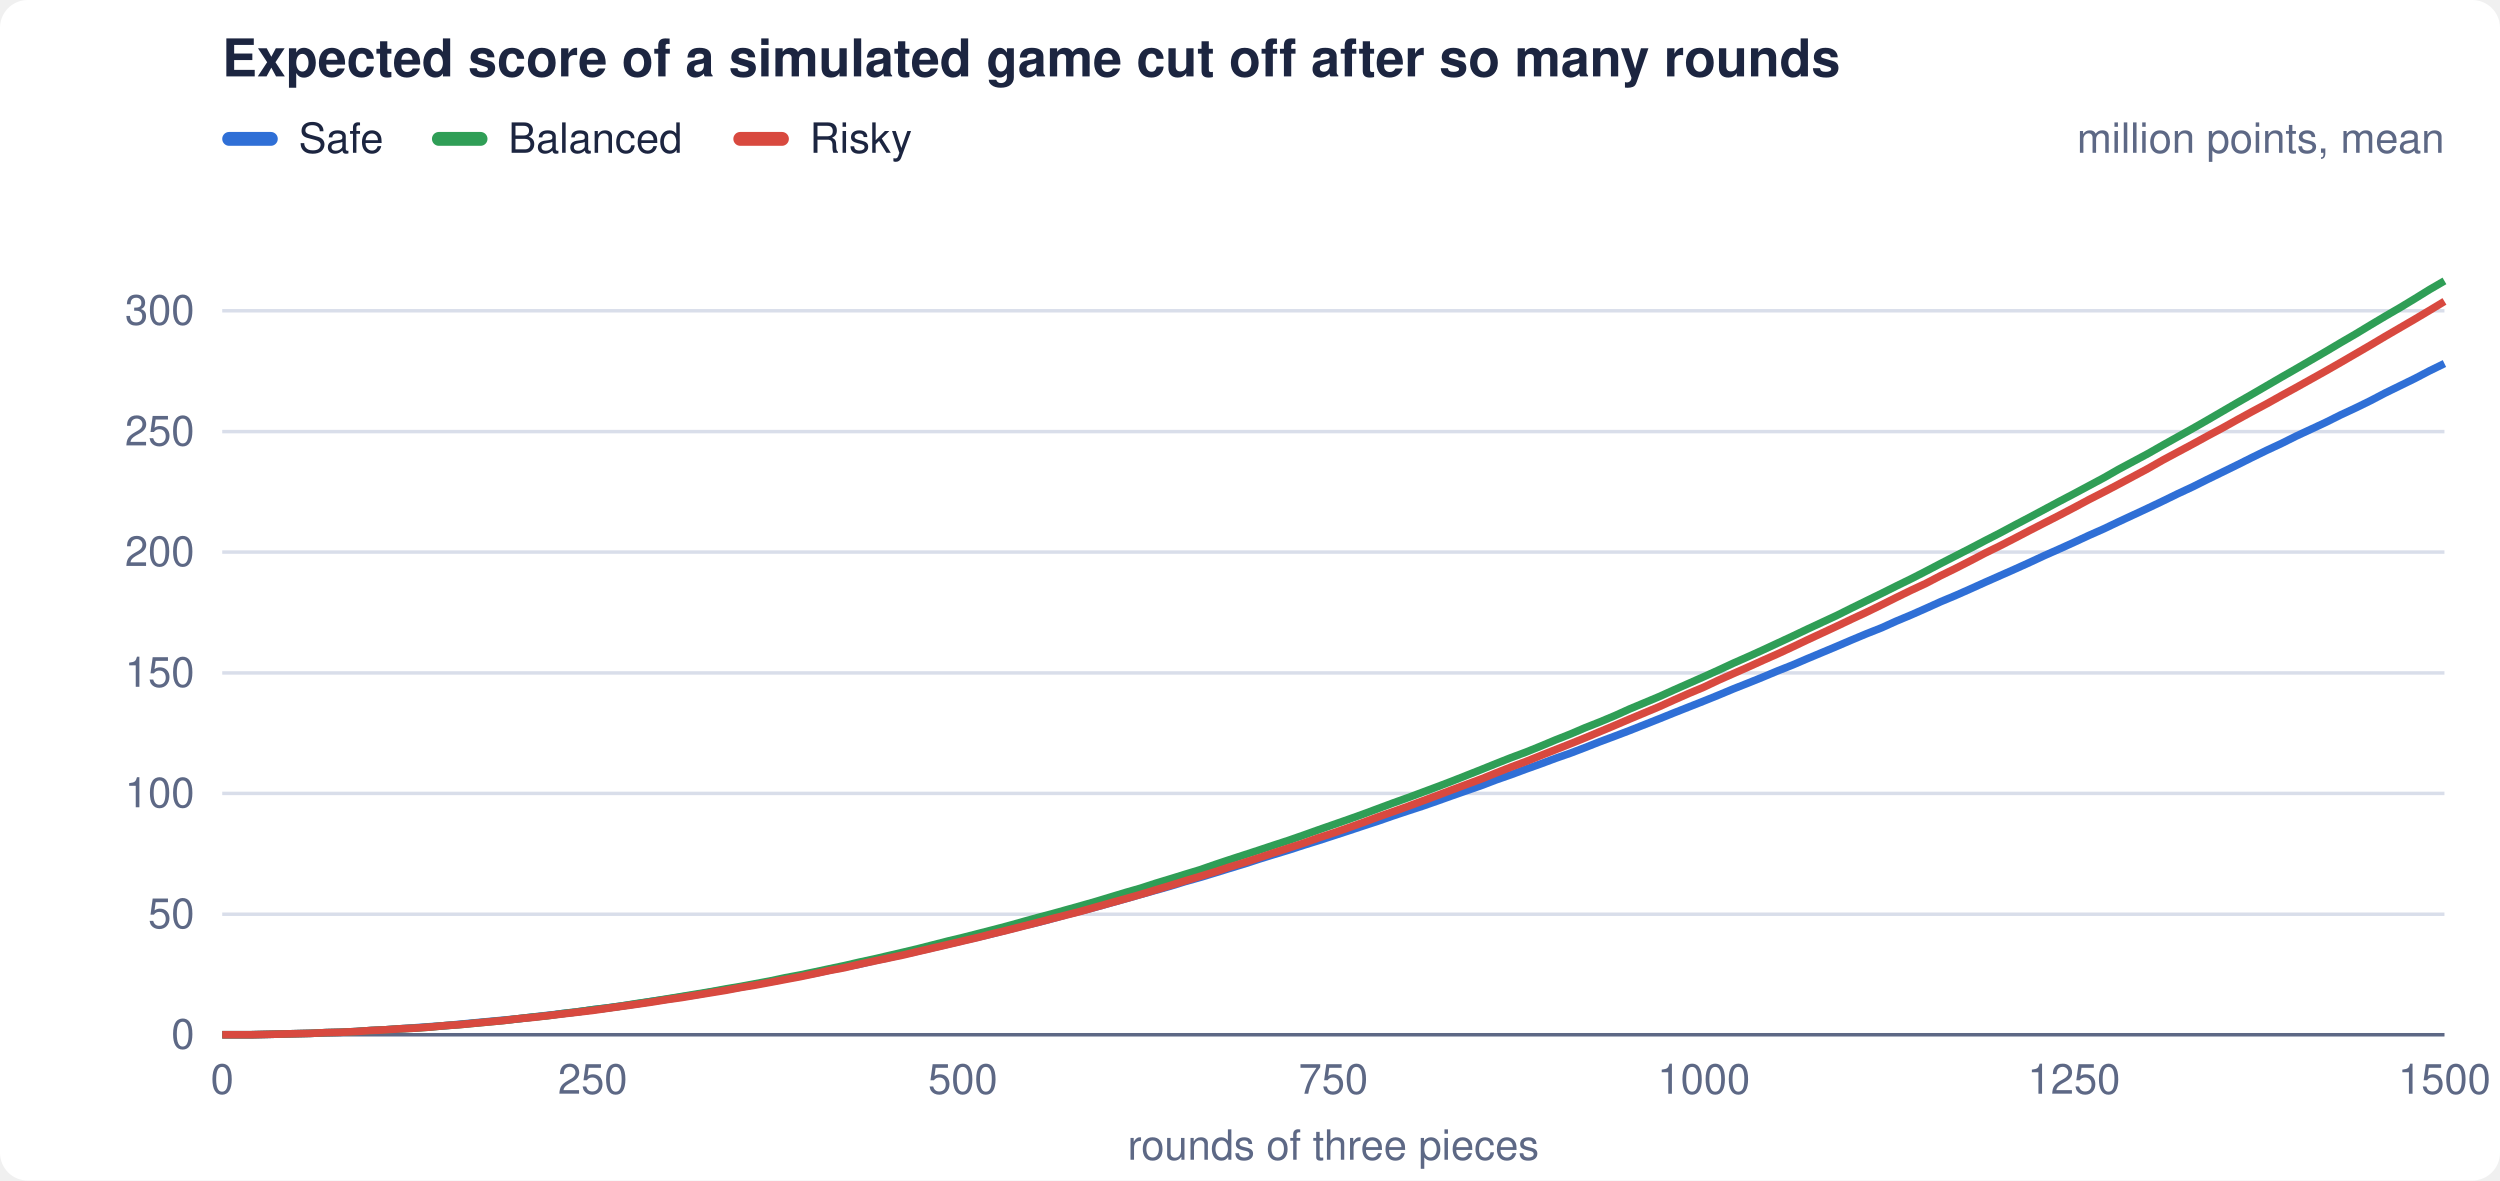
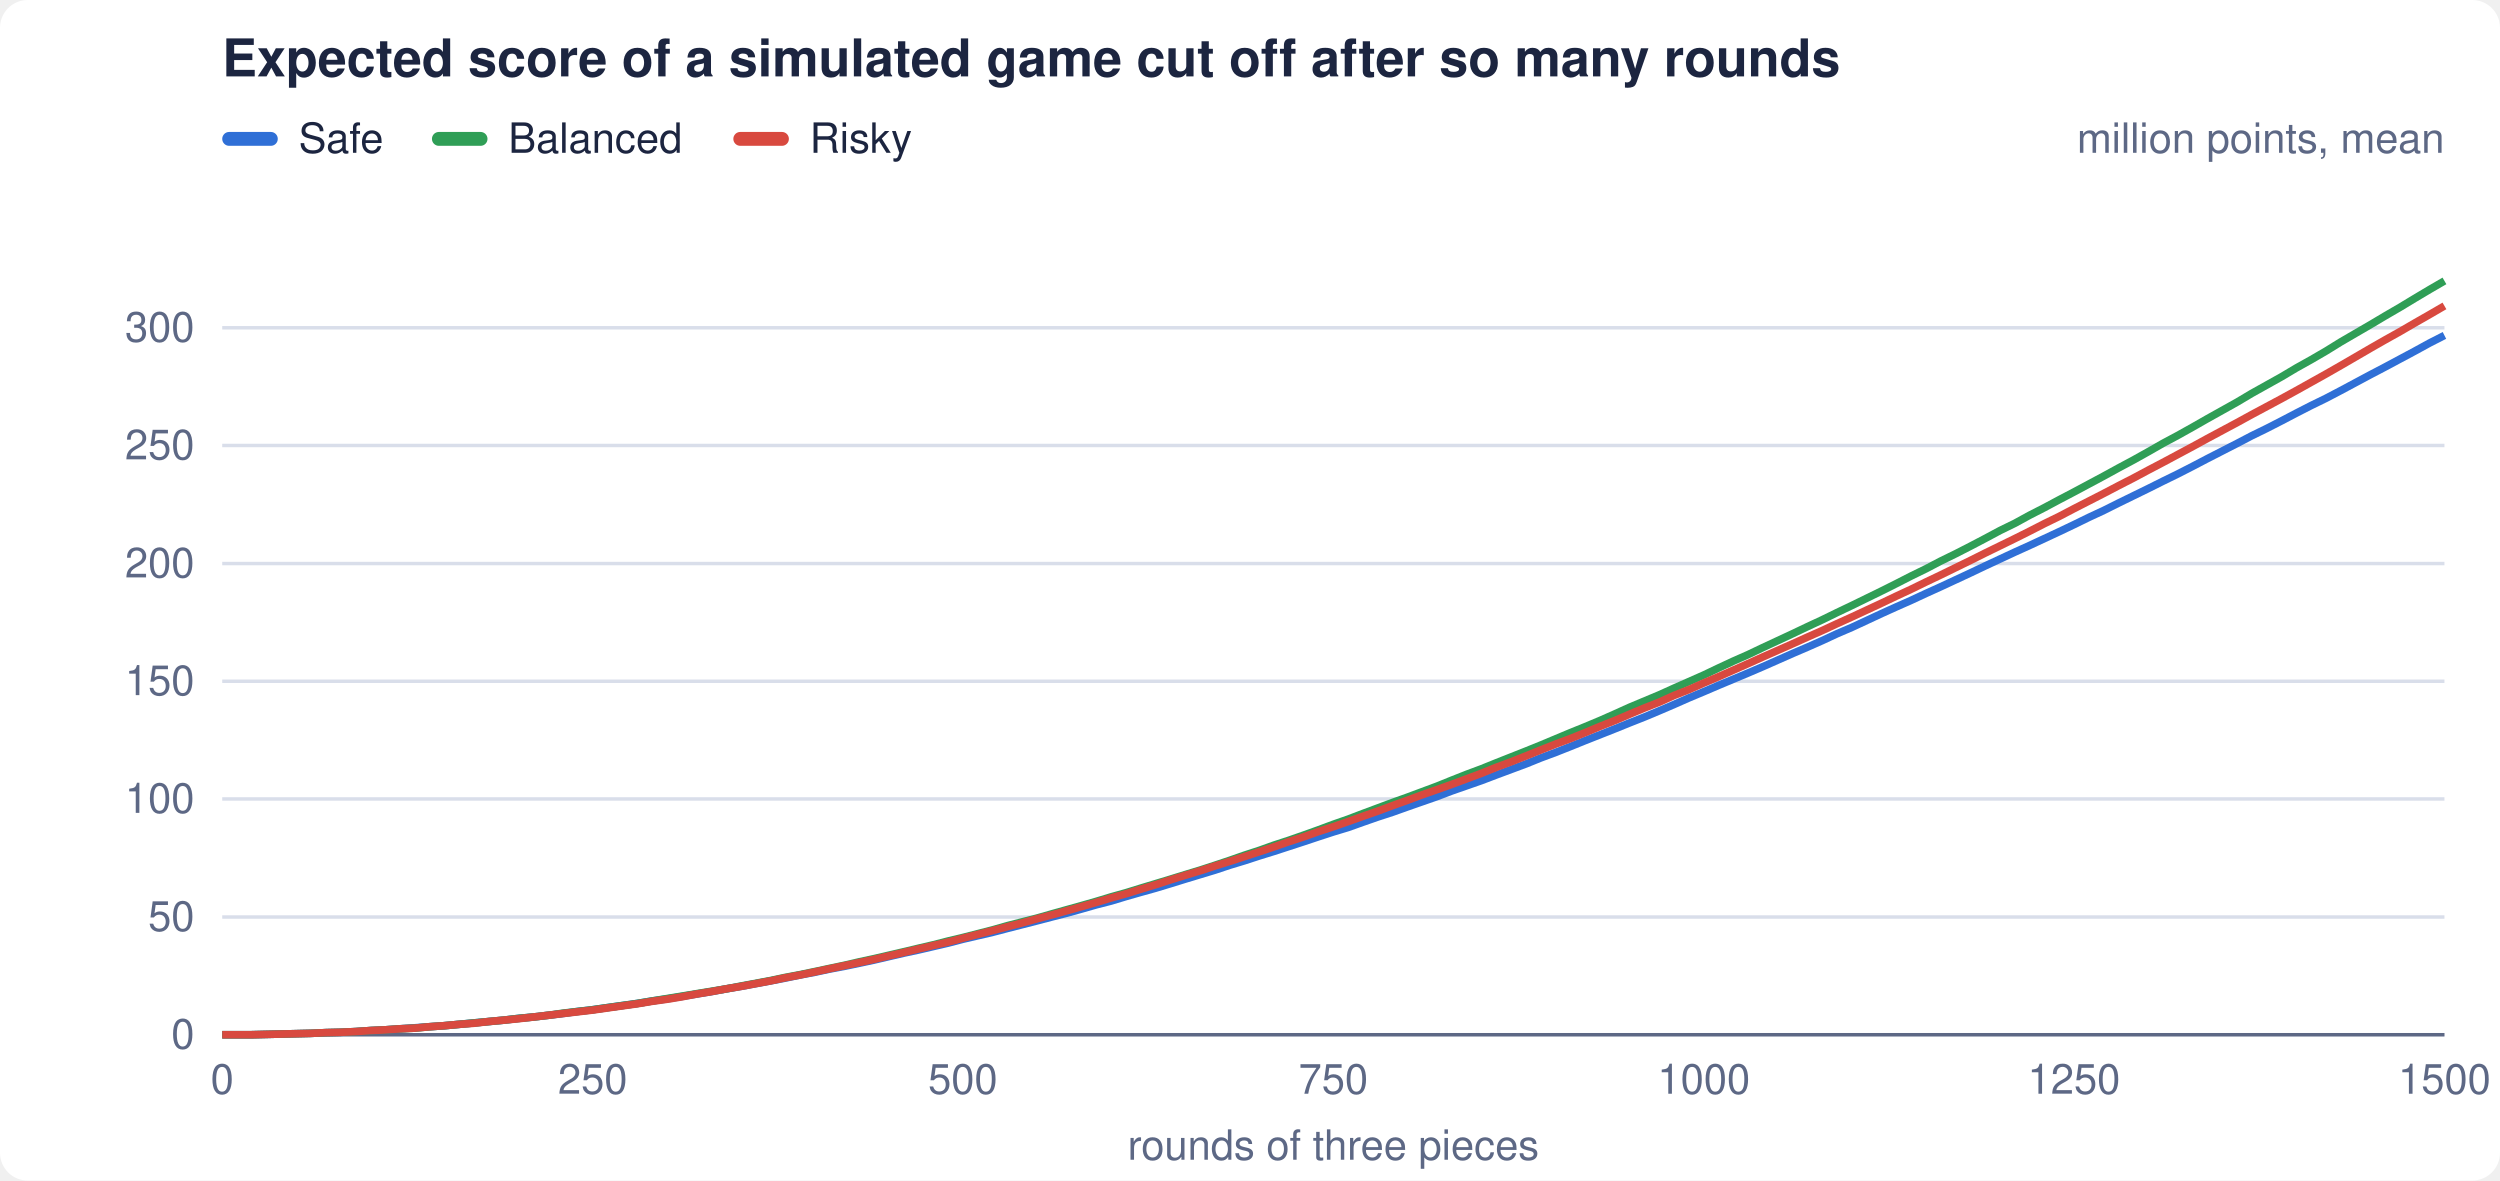
<svg xmlns="http://www.w3.org/2000/svg" viewBox="0 0 720 340" font-family="system-ui, 'Segoe UI', Helvetica, Arial, sans-serif">
  <rect width="720" height="340" rx="8" fill="#ffffff" />
  <text x="64" y="22" font-size="15" font-weight="600" fill="#1c2540">Expected score of a simulated game cut off after so many rounds</text>
  <line x1="64" x2="704" y1="298.0" y2="298.0" stroke="#d9deea" />
  <text x="56" y="302.0" text-anchor="end" font-size="12" fill="#5d6885">0</text>
-   <line x1="64" x2="704" y1="263.3" y2="263.3" stroke="#d9deea" />
-   <text x="56" y="267.3" text-anchor="end" font-size="12" fill="#5d6885">50</text>
-   <line x1="64" x2="704" y1="228.5" y2="228.5" stroke="#d9deea" />
-   <text x="56" y="232.5" text-anchor="end" font-size="12" fill="#5d6885">100</text>
-   <line x1="64" x2="704" y1="193.8" y2="193.8" stroke="#d9deea" />
-   <text x="56" y="197.8" text-anchor="end" font-size="12" fill="#5d6885">150</text>
-   <line x1="64" x2="704" y1="159.0" y2="159.0" stroke="#d9deea" />
-   <text x="56" y="163.0" text-anchor="end" font-size="12" fill="#5d6885">200</text>
-   <line x1="64" x2="704" y1="124.3" y2="124.3" stroke="#d9deea" />
-   <text x="56" y="128.3" text-anchor="end" font-size="12" fill="#5d6885">250</text>
-   <line x1="64" x2="704" y1="89.5" y2="89.5" stroke="#d9deea" />
-   <text x="56" y="93.5" text-anchor="end" font-size="12" fill="#5d6885">300</text>
+   <line x1="64" x2="704" y1="264.1" y2="264.1" stroke="#d9deea" />
+   <text x="56" y="268.1" text-anchor="end" font-size="12" fill="#5d6885">50</text>
+   <line x1="64" x2="704" y1="230.1" y2="230.1" stroke="#d9deea" />
+   <text x="56" y="234.1" text-anchor="end" font-size="12" fill="#5d6885">100</text>
+   <line x1="64" x2="704" y1="196.2" y2="196.2" stroke="#d9deea" />
+   <text x="56" y="200.2" text-anchor="end" font-size="12" fill="#5d6885">150</text>
+   <line x1="64" x2="704" y1="162.3" y2="162.3" stroke="#d9deea" />
+   <text x="56" y="166.3" text-anchor="end" font-size="12" fill="#5d6885">200</text>
+   <line x1="64" x2="704" y1="128.3" y2="128.3" stroke="#d9deea" />
+   <text x="56" y="132.3" text-anchor="end" font-size="12" fill="#5d6885">250</text>
+   <line x1="64" x2="704" y1="94.4" y2="94.4" stroke="#d9deea" />
+   <text x="56" y="98.4" text-anchor="end" font-size="12" fill="#5d6885">300</text>
  <text x="64.0" y="315" text-anchor="middle" font-size="12" fill="#5d6885">0</text>
  <text x="170.7" y="315" text-anchor="middle" font-size="12" fill="#5d6885">250</text>
  <text x="277.3" y="315" text-anchor="middle" font-size="12" fill="#5d6885">500</text>
  <text x="384.0" y="315" text-anchor="middle" font-size="12" fill="#5d6885">750</text>
  <text x="490.7" y="315" text-anchor="middle" font-size="12" fill="#5d6885">1000</text>
  <text x="597.3" y="315" text-anchor="middle" font-size="12" fill="#5d6885">1250</text>
  <text x="704.0" y="315" text-anchor="middle" font-size="12" fill="#5d6885">1500</text>
  <line x1="64" x2="704" y1="298" y2="298" stroke="#5d6885" />
  <text x="384.0" y="334" text-anchor="middle" font-size="12" fill="#5d6885">rounds of three pieces</text>
  <text x="704" y="44" text-anchor="end" font-size="12" fill="#5d6885">million points, mean</text>
-   <polyline points="64.0,298.0 68.3,298.0 72.5,298.0 76.8,297.9 81.1,297.8 85.3,297.7 89.6,297.6 93.9,297.4 98.1,297.3 102.4,297.1 106.7,296.8 110.9,296.6 115.2,296.3 119.5,296.0 123.7,295.7 128.0,295.4 132.3,295.0 136.5,294.6 140.8,294.2 145.1,293.8 149.3,293.4 153.6,292.9 157.9,292.4 162.1,291.9 166.4,291.4 170.7,290.8 174.9,290.3 179.2,289.7 183.5,289.1 187.7,288.4 192.0,287.8 196.3,287.1 200.5,286.5 204.8,285.7 209.1,285.0 213.3,284.3 217.6,283.5 221.9,282.7 226.1,281.9 230.4,281.1 234.7,280.3 238.9,279.4 243.2,278.5 247.5,277.7 251.7,276.7 256.0,275.8 260.3,274.8 264.5,273.9 268.8,272.9 273.1,271.9 277.3,270.9 281.6,269.9 285.9,268.9 290.1,267.8 294.4,266.7 298.7,265.7 302.9,264.6 307.2,263.4 311.5,262.3 315.7,261.2 320.0,260.0 324.3,258.8 328.5,257.6 332.8,256.4 337.1,255.2 341.3,253.9 345.6,252.7 349.9,251.4 354.1,250.1 358.4,248.8 362.7,247.4 366.9,246.1 371.2,244.8 375.5,243.4 379.7,242.1 384.0,240.7 388.3,239.3 392.5,237.9 396.8,236.5 401.1,235.0 405.3,233.6 409.6,232.2 413.9,230.7 418.1,229.2 422.4,227.7 426.7,226.2 430.9,224.6 435.2,223.1 439.5,221.5 443.7,220.0 448.0,218.4 452.3,216.9 456.5,215.3 460.8,213.6 465.1,212.0 469.3,210.4 473.6,208.7 477.9,207.0 482.1,205.3 486.4,203.6 490.7,201.9 494.9,200.2 499.2,198.4 503.5,196.7 507.7,195.0 512.0,193.2 516.3,191.5 520.5,189.7 524.8,187.9 529.1,186.1 533.3,184.3 537.6,182.5 541.9,180.8 546.1,178.9 550.4,177.1 554.7,175.2 558.9,173.3 563.2,171.5 567.5,169.6 571.7,167.7 576.0,165.8 580.3,163.9 584.5,162.0 588.8,160.0 593.1,158.1 597.3,156.2 601.6,154.2 605.9,152.3 610.1,150.3 614.4,148.3 618.7,146.3 622.9,144.3 627.2,142.2 631.5,140.2 635.7,138.1 640.0,136.0 644.3,133.9 648.5,131.8 652.8,129.7 657.1,127.7 661.3,125.6 665.6,123.6 669.9,121.6 674.1,119.5 678.4,117.5 682.7,115.4 686.9,113.2 691.2,111.1 695.5,109.0 699.7,106.8 704.0,104.7" fill="none" stroke="#2f6fd6" stroke-width="2.2" stroke-linejoin="round" />
+   <polyline points="64.0,298.0 68.3,298.0 72.5,298.0 76.8,297.9 81.1,297.8 85.3,297.7 89.6,297.6 93.9,297.4 98.1,297.3 102.4,297.1 106.7,296.8 110.9,296.6 115.2,296.3 119.5,296.0 123.7,295.7 128.0,295.4 132.3,295.0 136.5,294.6 140.8,294.2 145.1,293.8 149.3,293.3 153.6,292.9 157.9,292.4 162.1,291.9 166.4,291.3 170.7,290.8 174.9,290.2 179.2,289.6 183.5,289.0 187.7,288.3 192.0,287.7 196.3,287.0 200.5,286.3 204.8,285.6 209.1,284.8 213.3,284.1 217.6,283.3 221.9,282.5 226.1,281.7 230.4,280.8 234.7,280.0 238.9,279.1 243.2,278.3 247.5,277.4 251.7,276.5 256.0,275.5 260.3,274.5 264.5,273.6 268.8,272.6 273.1,271.6 277.3,270.5 281.6,269.5 285.9,268.5 290.1,267.4 294.4,266.3 298.7,265.2 302.9,264.1 307.2,263.0 311.5,261.8 315.7,260.6 320.0,259.5 324.3,258.2 328.5,257.0 332.8,255.8 337.1,254.5 341.3,253.2 345.6,251.9 349.9,250.6 354.1,249.2 358.4,247.9 362.7,246.5 366.9,245.2 371.2,243.8 375.5,242.4 379.7,241.0 384.0,239.6 388.3,238.3 392.5,236.8 396.8,235.3 401.1,233.9 405.3,232.4 409.6,230.9 413.9,229.4 418.1,227.8 422.4,226.3 426.7,224.8 430.9,223.2 435.2,221.6 439.5,220.0 443.7,218.3 448.0,216.7 452.3,215.0 456.5,213.3 460.8,211.6 465.1,209.9 469.3,208.2 473.6,206.5 477.9,204.7 482.1,202.9 486.4,201.0 490.7,199.2 494.9,197.4 499.2,195.6 503.5,193.8 507.7,192.0 512.0,190.1 516.3,188.2 520.5,186.4 524.8,184.5 529.1,182.5 533.3,180.7 537.6,178.7 541.9,176.7 546.1,174.8 550.4,172.9 554.7,170.9 558.9,169.0 563.2,167.0 567.5,165.0 571.7,163.0 576.0,161.0 580.3,159.0 584.5,157.1 588.8,155.1 593.1,153.1 597.3,151.1 601.6,149.0 605.9,147.0 610.1,144.9 614.4,142.8 618.7,140.7 622.9,138.6 627.2,136.5 631.5,134.3 635.7,132.1 640.0,129.9 644.3,127.7 648.5,125.5 652.8,123.4 657.1,121.2 661.3,119.0 665.6,116.8 669.9,114.7 674.1,112.5 678.4,110.2 682.7,107.9 686.9,105.7 691.2,103.4 695.5,101.1 699.7,98.8 704.0,96.6" fill="none" stroke="#2f6fd6" stroke-width="2.2" stroke-linejoin="round" />
  <rect x="64" y="38" width="16" height="4" rx="2" fill="#2f6fd6" />
  <text x="86" y="44" font-size="12" fill="#1c2540">Safe</text>
-   <polyline points="64.0,298.0 68.3,298.0 72.5,298.0 76.8,297.9 81.1,297.8 85.3,297.7 89.6,297.6 93.9,297.4 98.1,297.3 102.4,297.1 106.7,296.8 110.9,296.6 115.2,296.3 119.5,296.1 123.7,295.8 128.0,295.4 132.3,295.1 136.5,294.7 140.8,294.3 145.1,293.9 149.3,293.4 153.6,292.9 157.9,292.5 162.1,291.9 166.4,291.4 170.7,290.8 174.9,290.3 179.2,289.7 183.5,289.0 187.7,288.4 192.0,287.7 196.3,287.0 200.5,286.3 204.8,285.6 209.1,284.8 213.3,284.1 217.6,283.3 221.9,282.5 226.1,281.6 230.4,280.8 234.7,279.9 238.9,279.0 243.2,278.1 247.5,277.1 251.7,276.2 256.0,275.2 260.3,274.2 264.5,273.2 268.8,272.1 273.1,271.0 277.3,270.0 281.6,268.9 285.9,267.8 290.1,266.7 294.4,265.5 298.7,264.3 302.9,263.2 307.2,262.0 311.5,260.8 315.7,259.6 320.0,258.3 324.3,257.0 328.5,255.8 332.8,254.4 337.1,253.1 341.3,251.8 345.6,250.5 349.9,249.0 354.1,247.6 358.4,246.2 362.7,244.8 366.9,243.4 371.2,242.0 375.5,240.5 379.7,239.0 384.0,237.5 388.3,236.0 392.5,234.5 396.8,232.9 401.1,231.3 405.3,229.8 409.6,228.2 413.9,226.6 418.1,225.0 422.4,223.3 426.7,221.6 430.9,219.9 435.2,218.2 439.5,216.6 443.7,214.9 448.0,213.1 452.3,211.4 456.5,209.6 460.8,207.9 465.1,206.1 469.3,204.2 473.6,202.4 477.9,200.6 482.1,198.7 486.4,196.8 490.7,194.9 494.9,193.0 499.2,191.0 503.5,189.1 507.7,187.2 512.0,185.2 516.3,183.2 520.5,181.2 524.8,179.2 529.1,177.2 533.3,175.1 537.6,173.0 541.9,170.9 546.1,168.8 550.4,166.7 554.7,164.5 558.9,162.3 563.2,160.1 567.5,157.9 571.7,155.7 576.0,153.5 580.3,151.2 584.5,149.0 588.8,146.7 593.1,144.4 597.3,142.2 601.6,139.9 605.9,137.6 610.1,135.2 614.4,132.9 618.7,130.6 622.9,128.2 627.2,125.8 631.5,123.4 635.7,121.0 640.0,118.5 644.3,116.0 648.5,113.6 652.8,111.1 657.1,108.6 661.3,106.2 665.6,103.7 669.9,101.2 674.1,98.7 678.4,96.2 682.7,93.6 686.9,91.1 691.2,88.6 695.5,86.0 699.7,83.4 704.0,80.9" fill="none" stroke="#2f9e56" stroke-width="2.2" stroke-linejoin="round" />
+   <polyline points="64.0,298.0 68.3,298.0 72.5,298.0 76.8,297.9 81.1,297.8 85.3,297.7 89.6,297.6 93.9,297.4 98.1,297.3 102.4,297.1 106.7,296.8 110.9,296.6 115.2,296.3 119.5,296.1 123.7,295.7 128.0,295.4 132.3,295.0 136.5,294.6 140.8,294.2 145.1,293.8 149.3,293.3 153.6,292.9 157.9,292.4 162.1,291.8 166.4,291.3 170.7,290.8 174.9,290.2 179.2,289.6 183.5,289.0 187.7,288.3 192.0,287.6 196.3,286.9 200.5,286.2 204.8,285.5 209.1,284.8 213.3,284.0 217.6,283.2 221.9,282.4 226.1,281.5 230.4,280.7 234.7,279.8 238.9,278.9 243.2,278.0 247.5,277.0 251.7,276.1 256.0,275.1 260.3,274.1 264.5,273.1 268.8,272.1 273.1,271.0 277.3,270.0 281.6,268.9 285.9,267.8 290.1,266.6 294.4,265.5 298.7,264.4 302.9,263.2 307.2,262.0 311.5,260.8 315.7,259.6 320.0,258.3 324.3,257.1 328.5,255.8 332.8,254.5 337.1,253.2 341.3,251.9 345.6,250.6 349.9,249.2 354.1,247.8 358.4,246.3 362.7,244.9 366.9,243.4 371.2,242.0 375.5,240.5 379.7,239.0 384.0,237.4 388.3,235.9 392.5,234.3 396.8,232.7 401.1,231.1 405.3,229.6 409.6,228.0 413.9,226.4 418.1,224.7 422.4,223.0 426.7,221.4 430.9,219.7 435.2,218.0 439.5,216.3 443.7,214.6 448.0,212.8 452.3,211.0 456.5,209.3 460.8,207.5 465.1,205.6 469.3,203.7 473.6,201.9 477.9,200.1 482.1,198.2 486.4,196.3 490.7,194.4 494.9,192.4 499.2,190.4 503.5,188.5 507.7,186.5 512.0,184.5 516.3,182.5 520.5,180.5 524.8,178.5 529.1,176.4 533.3,174.4 537.6,172.3 541.9,170.2 546.1,168.1 550.4,165.9 554.7,163.8 558.9,161.6 563.2,159.5 567.5,157.3 571.7,155.1 576.0,152.8 580.3,150.7 584.5,148.4 588.8,146.2 593.1,143.9 597.3,141.7 601.6,139.4 605.9,137.1 610.1,134.8 614.4,132.5 618.7,130.1 622.9,127.7 627.2,125.4 631.5,123.0 635.7,120.6 640.0,118.2 644.3,115.8 648.5,113.3 652.8,110.9 657.1,108.5 661.3,106.0 665.6,103.6 669.9,101.1 674.1,98.5 678.4,96.0 682.7,93.5 686.9,91.0 691.2,88.5 695.5,85.9 699.7,83.4 704.0,80.9" fill="none" stroke="#2f9e56" stroke-width="2.2" stroke-linejoin="round" />
  <rect x="124.4" y="38" width="16" height="4" rx="2" fill="#2f9e56" />
  <text x="146.4" y="44" font-size="12" fill="#1c2540">Balanced</text>
-   <polyline points="64.0,298.0 68.3,298.0 72.5,298.0 76.8,297.9 81.1,297.8 85.3,297.7 89.6,297.6 93.9,297.4 98.1,297.3 102.4,297.1 106.7,296.8 110.9,296.6 115.2,296.3 119.5,296.1 123.7,295.8 128.0,295.4 132.3,295.1 136.5,294.7 140.8,294.3 145.1,293.9 149.3,293.4 153.6,293.0 157.9,292.5 162.1,292.0 166.4,291.5 170.7,291.0 174.9,290.4 179.2,289.8 183.5,289.2 187.7,288.6 192.0,287.9 196.3,287.3 200.5,286.6 204.8,285.9 209.1,285.2 213.3,284.4 217.6,283.7 221.9,282.9 226.1,282.1 230.4,281.3 234.7,280.4 238.9,279.5 243.2,278.7 247.5,277.7 251.7,276.8 256.0,275.9 260.3,275.0 264.5,274.0 268.8,273.0 273.1,272.0 277.3,271.0 281.6,270.0 285.9,268.9 290.1,267.9 294.4,266.8 298.7,265.7 302.9,264.6 307.2,263.5 311.5,262.4 315.7,261.2 320.0,260.0 324.3,258.8 328.5,257.6 332.8,256.3 337.1,255.0 341.3,253.7 345.6,252.4 349.9,251.1 354.1,249.7 358.4,248.4 362.7,247.0 366.9,245.6 371.2,244.2 375.5,242.8 379.7,241.3 384.0,239.9 388.3,238.4 392.5,236.9 396.8,235.3 401.1,233.8 405.3,232.3 409.6,230.7 413.9,229.1 418.1,227.5 422.4,225.9 426.7,224.3 430.9,222.6 435.2,220.9 439.5,219.3 443.7,217.6 448.0,215.9 452.3,214.2 456.5,212.5 460.8,210.7 465.1,208.9 469.3,207.1 473.6,205.3 477.9,203.5 482.1,201.6 486.4,199.7 490.7,197.9 494.9,195.9 499.2,194.0 503.5,192.1 507.7,190.2 512.0,188.3 516.3,186.3 520.5,184.3 524.8,182.3 529.1,180.3 533.3,178.3 537.6,176.3 541.9,174.2 546.1,172.1 550.4,170.0 554.7,168.0 558.9,165.8 563.2,163.7 567.5,161.5 571.7,159.3 576.0,157.2 580.3,155.0 584.5,152.8 588.8,150.6 593.1,148.4 597.3,146.2 601.6,143.9 605.9,141.7 610.1,139.5 614.4,137.2 618.7,134.9 622.9,132.5 627.2,130.2 631.5,127.9 635.7,125.6 640.0,123.3 644.3,120.9 648.5,118.6 652.8,116.3 657.1,113.9 661.3,111.6 665.6,109.2 669.9,106.8 674.1,104.4 678.4,101.9 682.7,99.4 686.9,96.9 691.2,94.4 695.5,91.9 699.7,89.4 704.0,86.8" fill="none" stroke="#d8493f" stroke-width="2.2" stroke-linejoin="round" />
+   <polyline points="64.0,298.0 68.3,298.0 72.5,298.0 76.8,297.9 81.1,297.8 85.3,297.7 89.6,297.6 93.9,297.4 98.1,297.3 102.4,297.1 106.7,296.8 110.9,296.6 115.2,296.3 119.5,296.1 123.7,295.7 128.0,295.4 132.3,295.0 136.5,294.7 140.8,294.2 145.1,293.8 149.3,293.4 153.6,292.9 157.9,292.4 162.1,291.9 166.4,291.4 170.7,290.9 174.9,290.3 179.2,289.7 183.5,289.1 187.7,288.4 192.0,287.8 196.3,287.1 200.5,286.3 204.8,285.6 209.1,284.8 213.3,284.1 217.6,283.3 221.9,282.5 226.1,281.6 230.4,280.8 234.7,279.9 238.9,279.0 243.2,278.1 247.5,277.2 251.7,276.3 256.0,275.3 260.3,274.3 264.5,273.3 268.8,272.3 273.1,271.3 277.3,270.2 281.6,269.1 285.9,268.0 290.1,266.9 294.4,265.8 298.7,264.6 302.9,263.5 307.2,262.3 311.5,261.1 315.7,259.9 320.0,258.6 324.3,257.4 328.5,256.1 332.8,254.8 337.1,253.4 341.3,252.1 345.6,250.8 349.9,249.4 354.1,248.1 358.4,246.7 362.7,245.3 366.9,243.9 371.2,242.4 375.5,241.0 379.7,239.5 384.0,238.1 388.3,236.6 392.5,235.1 396.8,233.6 401.1,232.0 405.3,230.5 409.6,228.9 413.9,227.4 418.1,225.9 422.4,224.3 426.7,222.7 430.9,221.0 435.2,219.4 439.5,217.7 443.7,216.0 448.0,214.3 452.3,212.7 456.5,211.0 460.8,209.2 465.1,207.5 469.3,205.7 473.6,203.9 477.9,202.2 482.1,200.3 486.4,198.6 490.7,196.7 494.9,194.9 499.2,193.0 503.5,191.1 507.7,189.2 512.0,187.3 516.3,185.4 520.5,183.5 524.8,181.6 529.1,179.6 533.3,177.7 537.6,175.7 541.9,173.7 546.1,171.7 550.4,169.7 554.7,167.6 558.9,165.6 563.2,163.5 567.5,161.4 571.7,159.3 576.0,157.2 580.3,155.1 584.5,153.0 588.8,150.8 593.1,148.7 597.3,146.5 601.6,144.3 605.9,142.1 610.1,139.9 614.4,137.7 618.7,135.4 622.9,133.2 627.2,130.9 631.5,128.6 635.7,126.3 640.0,124.0 644.3,121.7 648.5,119.4 652.8,117.1 657.1,114.8 661.3,112.5 665.6,110.1 669.9,107.7 674.1,105.3 678.4,102.8 682.7,100.3 686.9,97.9 691.2,95.5 695.5,93.0 699.7,90.6 704.0,88.1" fill="none" stroke="#d8493f" stroke-width="2.2" stroke-linejoin="round" />
  <rect x="211.2" y="38" width="16" height="4" rx="2" fill="#d8493f" />
  <text x="233.2" y="44" font-size="12" fill="#1c2540">Risky</text>
</svg>
